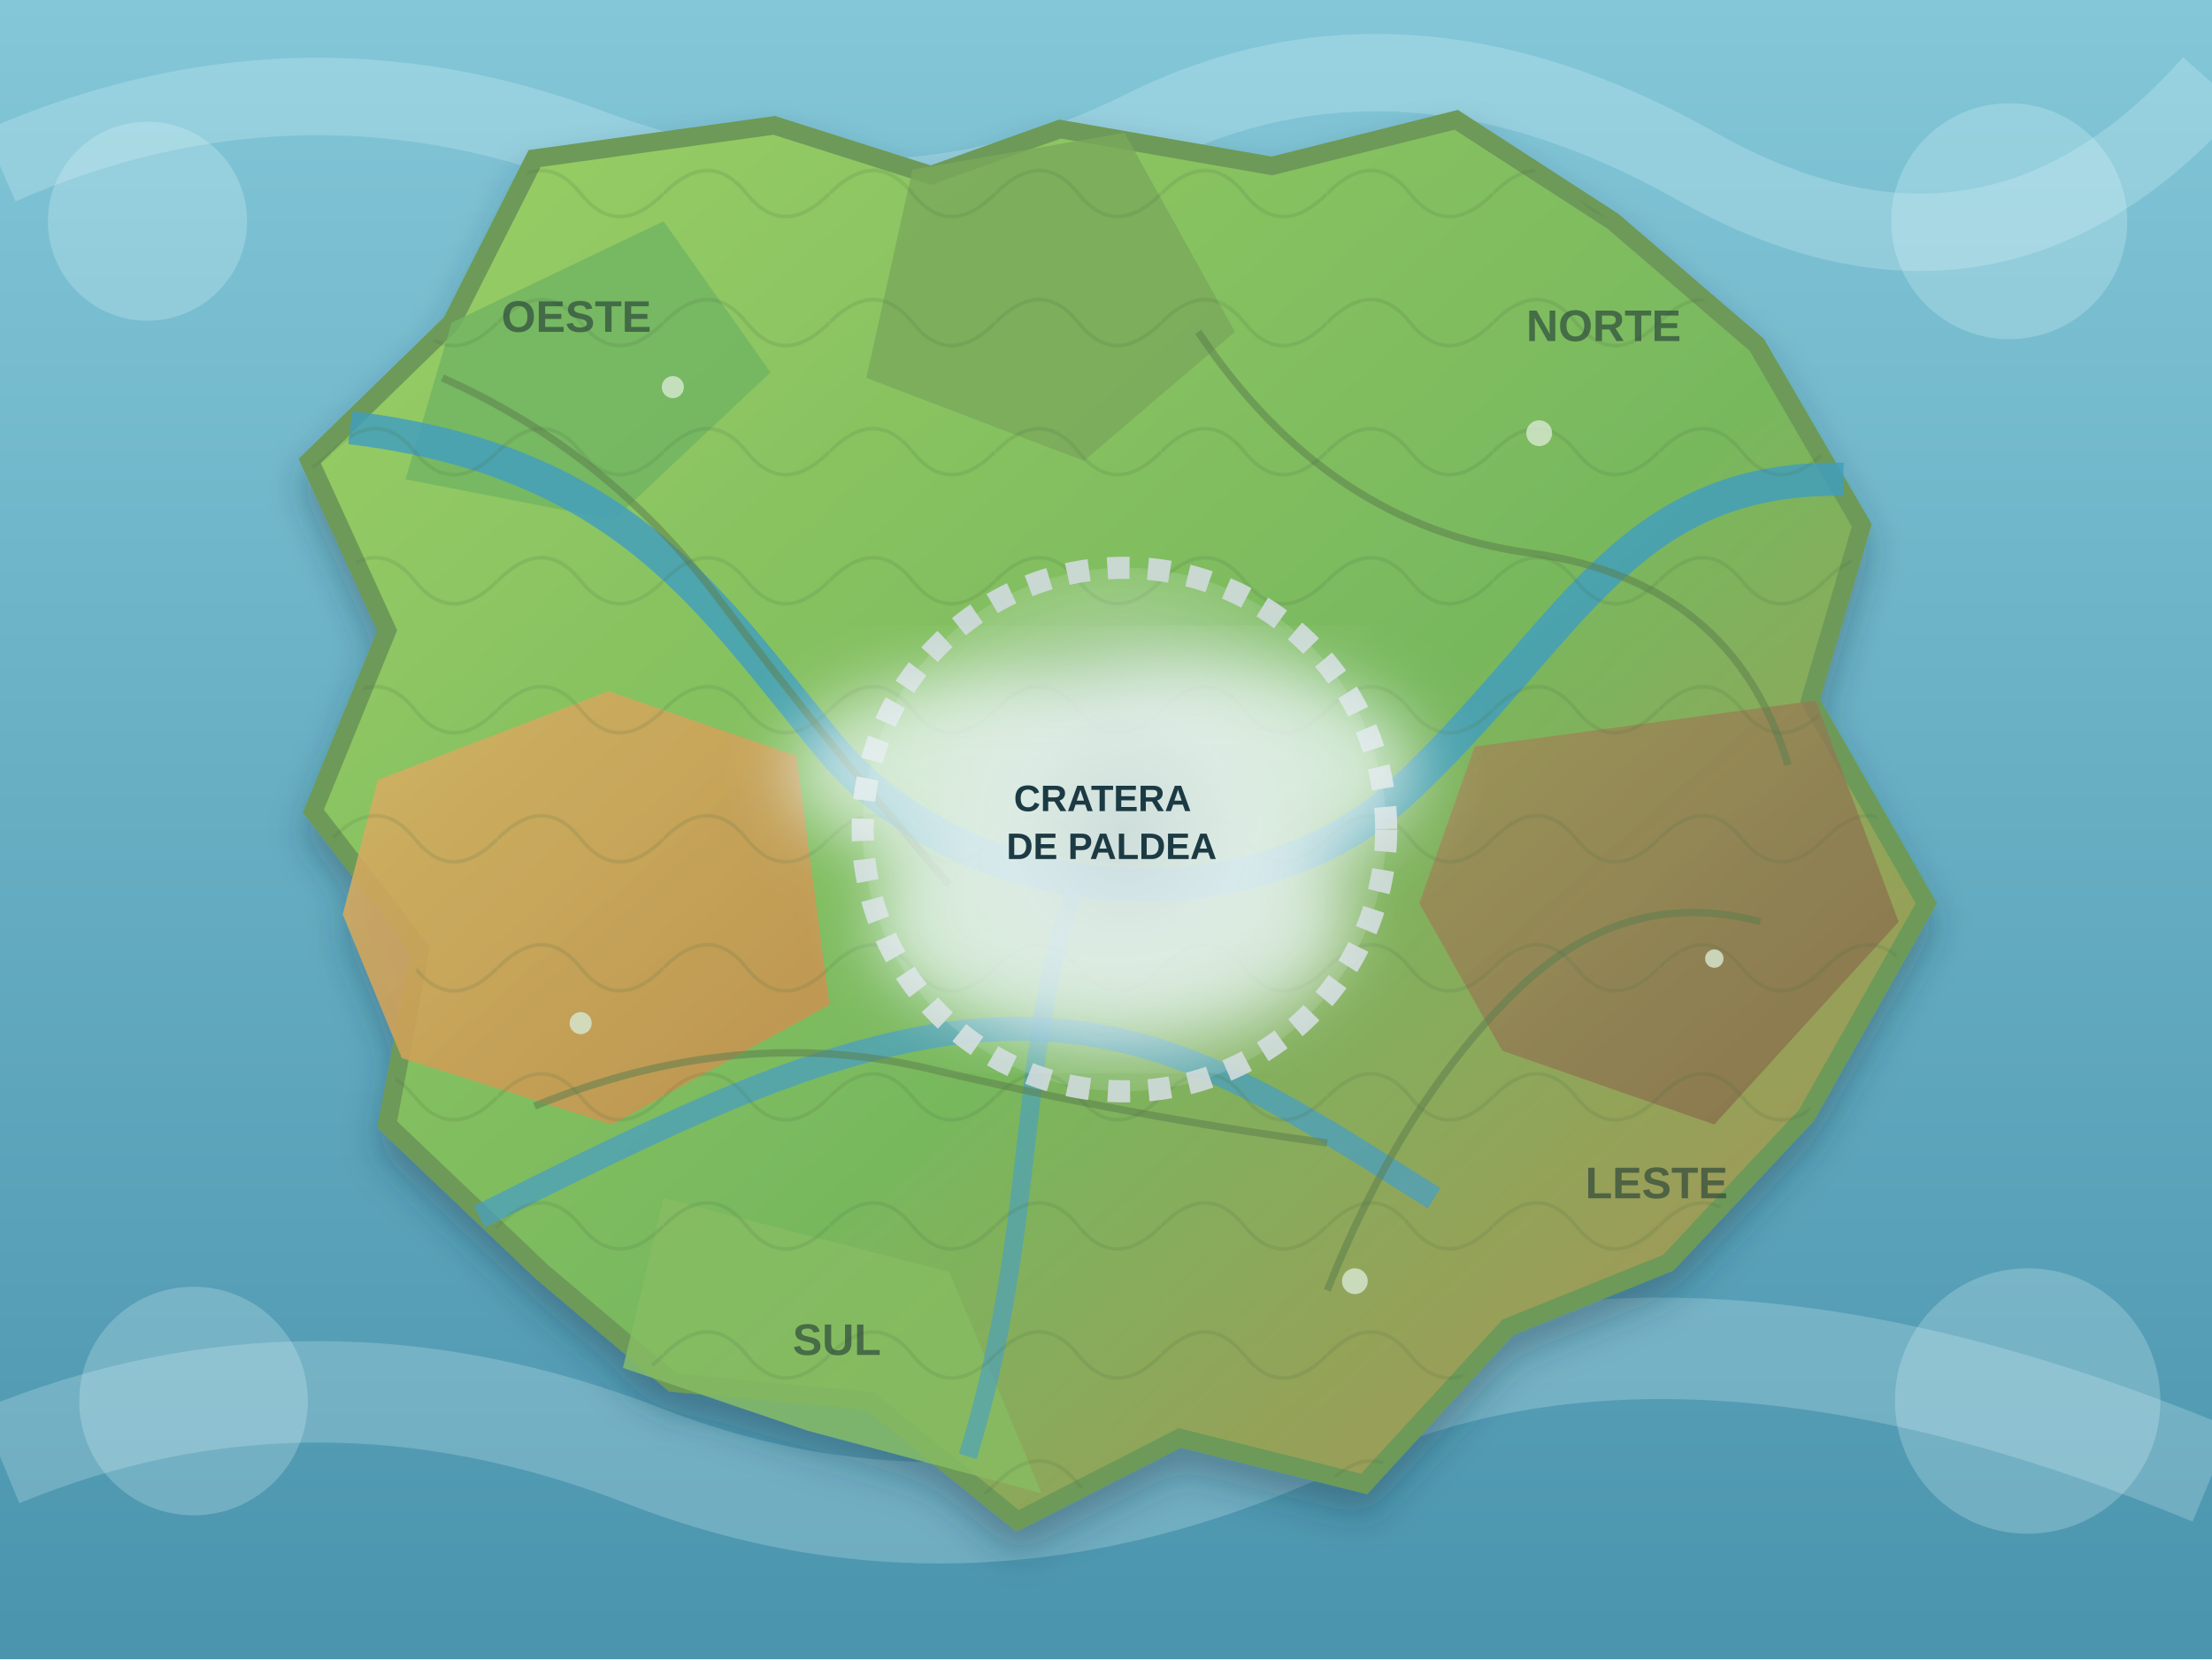
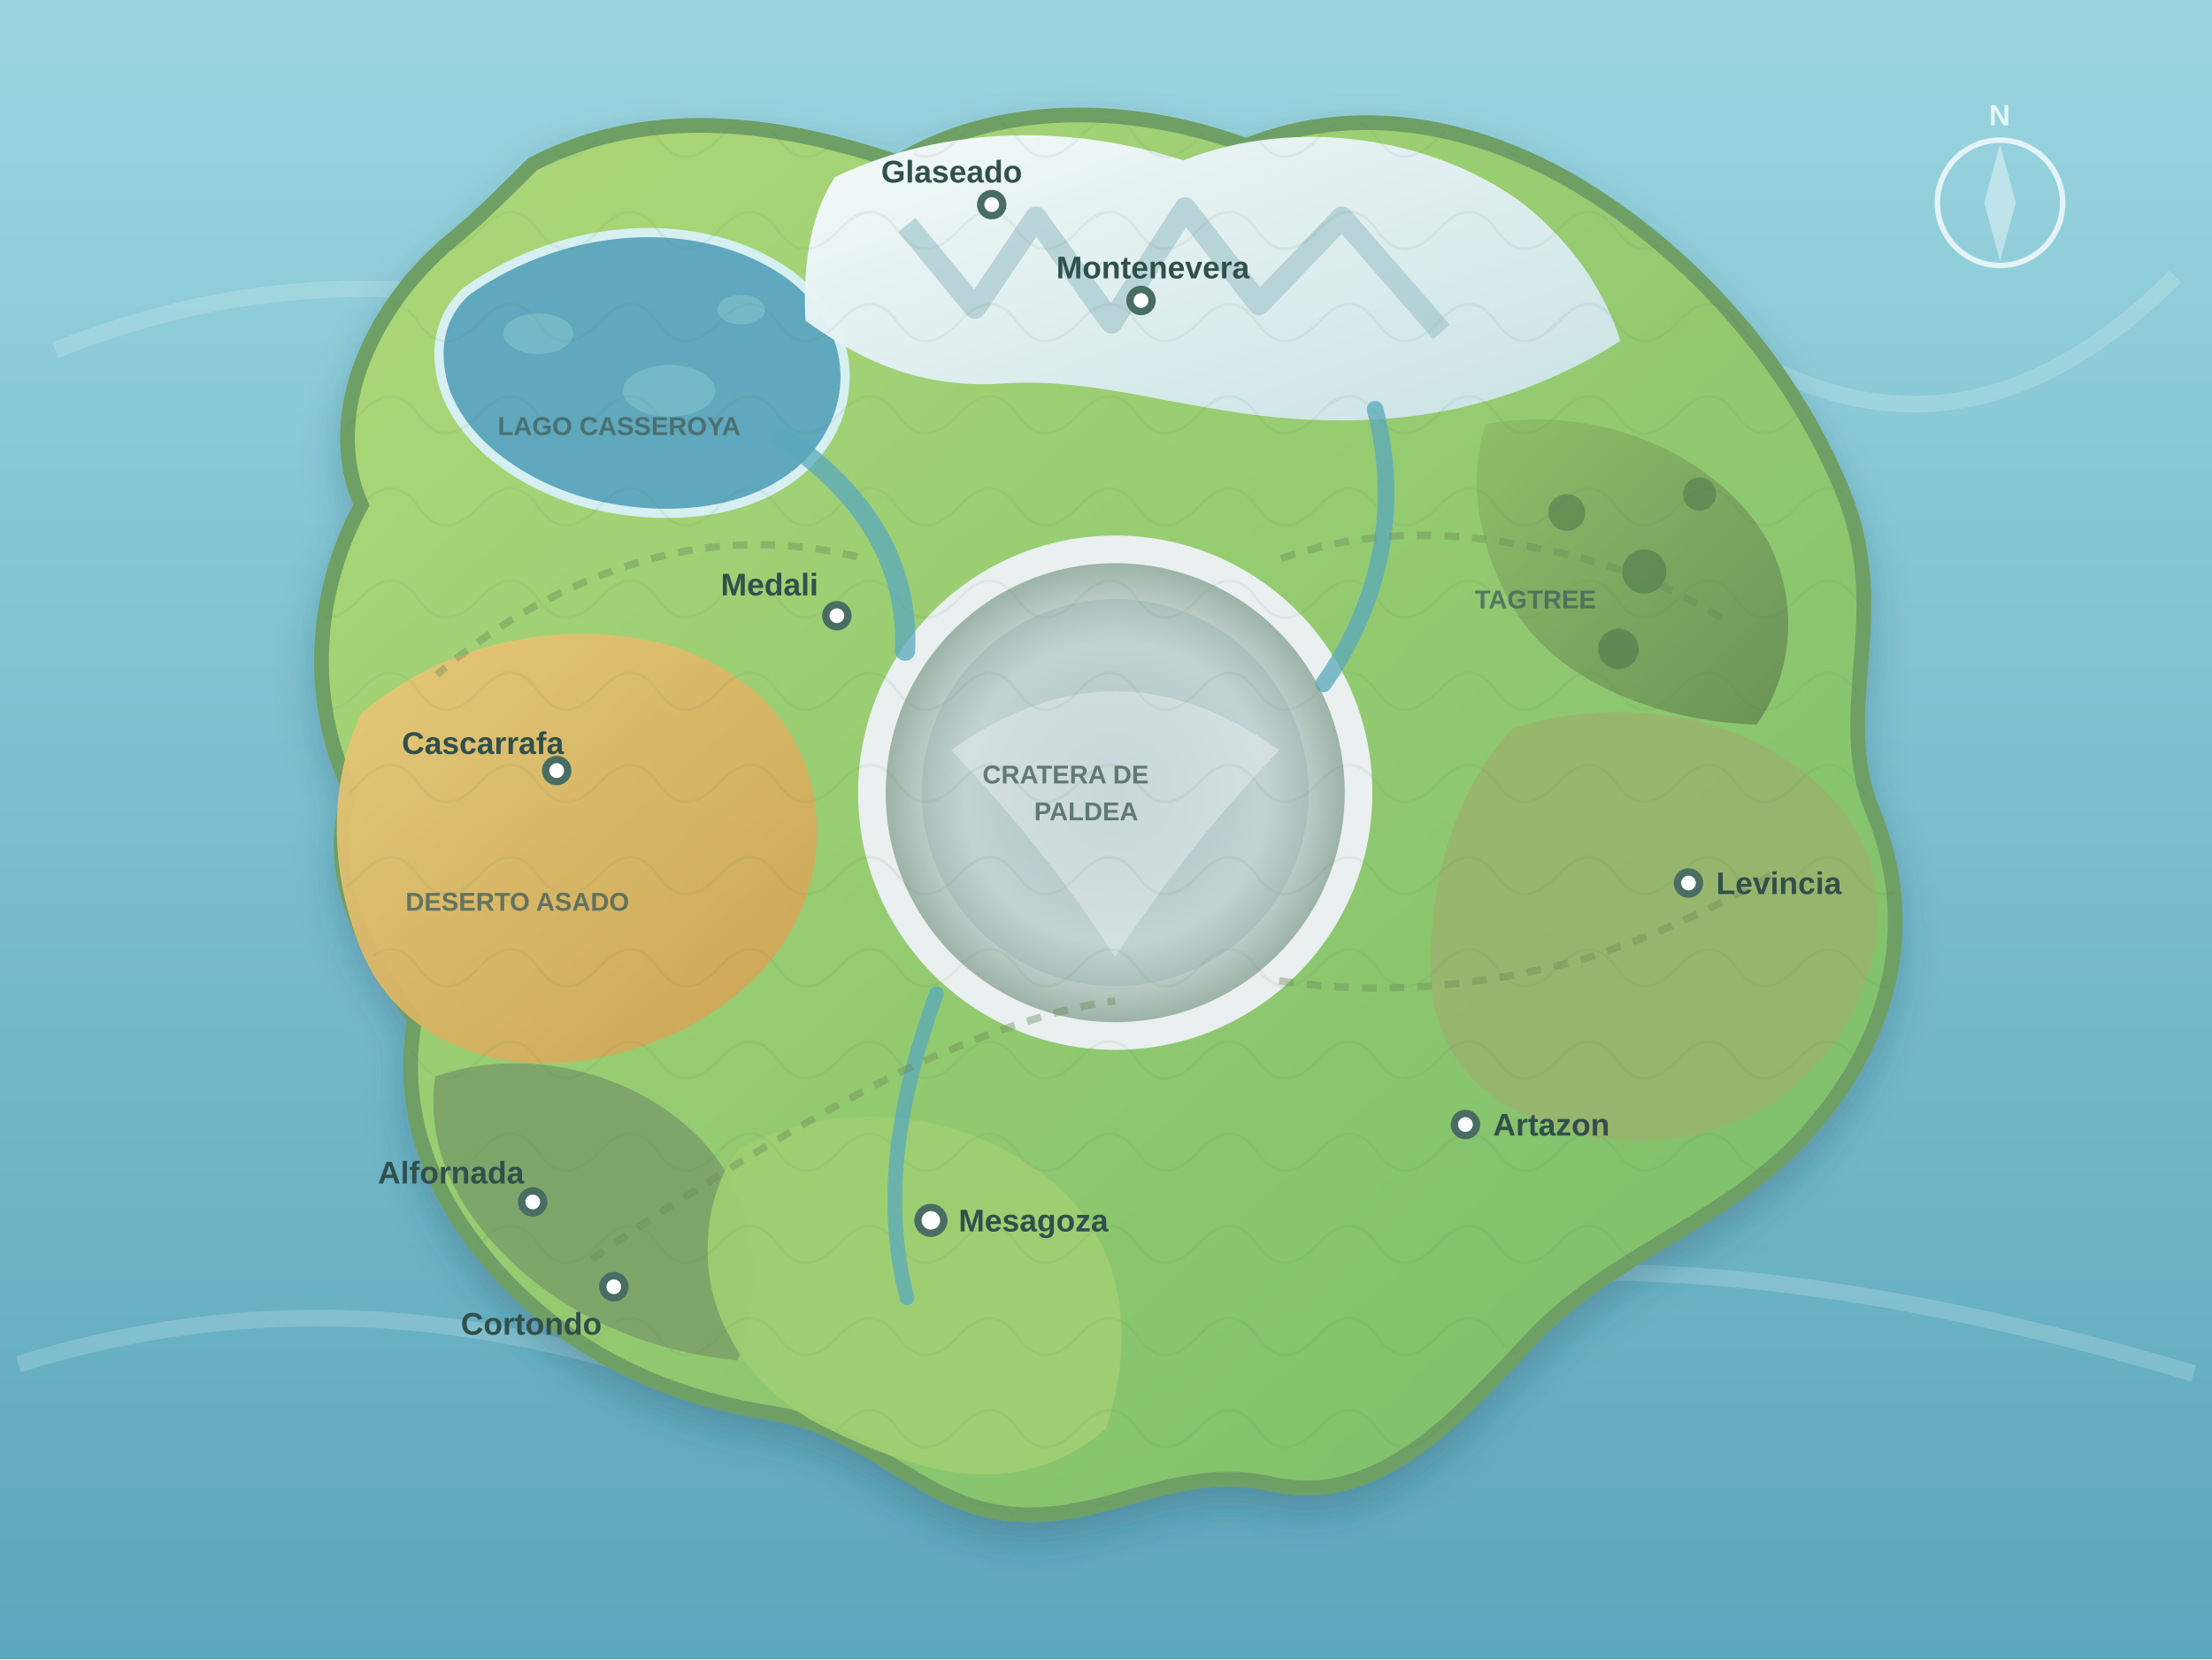
- <svg xmlns="http://www.w3.org/2000/svg" viewBox="0 0 1200 900" role="img" aria-label="Mapa estilizado de Paldea para orientação de rota">
+ <svg xmlns="http://www.w3.org/2000/svg" viewBox="0 0 1200 900" role="img" aria-label="Mapa vetorial de Paldea com regiões e cidades principais">
  <defs>
    <linearGradient id="sea" x1="0" y1="0" x2="0" y2="1">
-       <stop stop-color="#83c7d8" />
-       <stop offset="1" stop-color="#4a94ad" />
+       <stop stop-color="#9ad5df" />
+       <stop offset="1" stop-color="#5ca7bd" />
    </linearGradient>
-     <linearGradient id="land" x1="0" y1="0" x2="1" y2="1">
-       <stop stop-color="#9bcf66" />
-       <stop offset=".55" stop-color="#78b85d" />
-       <stop offset="1" stop-color="#b38a55" />
+     <linearGradient id="plain" x1="0" y1="0" x2="1" y2="1">
+       <stop stop-color="#afd878" />
+       <stop offset="1" stop-color="#78bd69" />
+     </linearGradient>
+     <linearGradient id="high" x1="0" y1="0" x2="1" y2="1">
+       <stop stop-color="#8ebe67" />
+       <stop offset="1" stop-color="#698f57" />
    </linearGradient>
    <linearGradient id="desert" x1="0" y1="0" x2="1" y2="1">
-       <stop stop-color="#d8b163" />
-       <stop offset="1" stop-color="#c58f4d" />
+       <stop stop-color="#e7c979" />
+       <stop offset="1" stop-color="#cda253" />
    </linearGradient>
-     <linearGradient id="brown" x1="0" y1="0" x2="1" y2="1">
-       <stop stop-color="#a98759" />
-       <stop offset="1" stop-color="#7e6348" />
+     <linearGradient id="snow" x1="0" y1="0" x2="1" y2="1">
+       <stop stop-color="#f6fbfc" />
+       <stop offset="1" stop-color="#c9e3e7" />
    </linearGradient>
    <radialGradient id="crater">
-       <stop stop-color="#7f96a2" stop-opacity=".85" />
-       <stop offset=".45" stop-color="#cdd8db" stop-opacity=".7" />
-       <stop offset="1" stop-color="#ecf5f5" stop-opacity=".15" />
+       <stop stop-color="#b9ccd0" />
+       <stop offset=".62" stop-color="#dce7e8" />
+       <stop offset="1" stop-color="#91aa9c" />
    </radialGradient>
    <filter id="shadow">
-       <feDropShadow dx="0" dy="12" stdDeviation="10" flood-color="#143143" flood-opacity=".35" />
+       <feDropShadow dx="0" dy="10" stdDeviation="10" flood-color="#21445a" flood-opacity=".28" />
    </filter>
-     <filter id="cloud">
-       <feGaussianBlur stdDeviation="18" />
-     </filter>
-     <pattern id="contours" width="90" height="70" patternUnits="userSpaceOnUse">
-       <path d="M0 35 Q25 10 45 35 T90 35" fill="none" stroke="#496d43" stroke-width="2" opacity=".28" />
+     <pattern id="contours" width="65" height="50" patternUnits="userSpaceOnUse">
+       <path d="M0 25 Q18 5 32 25 T65 25" fill="none" stroke="#557b50" stroke-width="1.5" opacity=".16" />
    </pattern>
  </defs>
  <rect width="1200" height="900" fill="url(#sea)" />
-   <g opacity=".22">
-     <path d="M0 90 Q160 20 320 80 T620 70 T920 90 T1200 45" fill="none" stroke="#e8fbff" stroke-width="42" />
-     <path d="M0 790 Q170 720 350 790 T720 770 T1200 800" fill="none" stroke="#e8fbff" stroke-width="55" />
+   <g fill="none" stroke="#dff6f8" stroke-width="9" opacity=".22">
+     <path d="M30 190Q180 130 330 178T640 160T930 182T1180 150" />
+     <path d="M10 740Q170 690 340 740T690 720T1190 745" />
  </g>
-   <g filter="url(#shadow)">
-     <path d="M290 86 L420 68 L505 95 L575 70 L690 90 L790 65 L875 120 L953 187 L1010 285 L982 380 L1045 490 L980 605 L905 685 L818 720 L740 805 L640 780 L552 825 L472 760 L365 750 L294 690 L210 610 L228 515 L170 440 L210 342 L168 250 L245 175 Z" fill="url(#land)" stroke="#6d9a59" stroke-width="10" />
-     <path d="M205 423 L330 375 L432 410 L450 545 L332 610 L218 574 L186 496 Z" fill="url(#desert)" opacity=".88" />
-     <path d="M800 405 L985 380 L1030 500 L930 610 L815 570 L770 490 Z" fill="url(#brown)" opacity=".7" />
-     <path d="M495 92 L610 72 L670 180 L588 250 L470 205 Z" fill="#79a95a" opacity=".8" />
-     <path d="M360 650 L515 690 L565 810 L438 776 L338 742 Z" fill="#87bd63" opacity=".8" />
-     <path d="M245 175 L360 120 L418 202 L333 282 L220 260 Z" fill="#72b561" opacity=".82" />
+   <path filter="url(#shadow)" d="M289 89C355 55 428 68 487 88C539 56 611 55 676 79C741 53 811 70 868 108C927 147 976 206 1001 270C1026 334 994 387 1016 440C1042 503 1025 566 978 617C934 664 873 681 831 726C790 770 747 818 690 805C636 793 599 827 546 821C500 816 470 775 421 767C363 758 314 736 274 694C234 651 216 604 225 553C196 513 175 473 190 429C166 378 171 320 196 274C174 224 203 163 249 127C262 116 276 102 289 89Z" fill="url(#plain)" stroke="#6e9f65" stroke-width="8" />
+   <path d="M196 387C239 350 303 334 363 350C412 365 446 403 443 458C439 518 389 561 324 574C268 585 218 563 198 520C179 478 177 427 196 387Z" fill="url(#desert)" opacity=".95" />
+   <path d="M253 158C308 119 381 116 427 148C462 173 468 214 444 245C418 278 366 285 319 273C278 262 244 234 239 202C236 184 241 169 253 158Z" fill="#5fa8bd" stroke="#d6eff1" stroke-width="5" />
+   <g fill="#75b9c8">
+     <ellipse cx="292" cy="181" rx="19" ry="11" />
+     <ellipse cx="363" cy="212" rx="25" ry="14" />
+     <ellipse cx="402" cy="168" rx="13" ry="8" />
  </g>
-   <path d="M190 232 C340 250 386 328 450 405 C525 495 678 505 760 430 C852 345 880 258 1000 260" fill="none" stroke="#3f9dc1" stroke-width="18" opacity=".8" />
-   <path d="M260 660 C360 610 440 570 520 560 C625 548 690 595 778 650" fill="none" stroke="#4a9fc0" stroke-width="13" opacity=".75" />
-   <path d="M525 790 C565 660 550 560 588 470" fill="none" stroke="#4a9fc0" stroke-width="10" opacity=".65" />
-   <g fill="none" stroke="#5b7d4d" stroke-width="4" opacity=".52">
-     <path d="M240 205 Q330 245 390 325 T515 480" />
-     <path d="M290 600 Q400 555 505 580 T720 620" />
-     <path d="M650 180 Q720 285 830 300 T970 415" />
-     <path d="M720 700 Q760 600 820 540 T955 500" />
+   <path d="M453 96C514 67 583 68 642 87C702 63 778 74 827 111C852 131 871 158 879 185C836 212 785 229 724 228C656 228 600 204 545 208C501 211 469 197 437 174C435 141 441 114 453 96Z" fill="url(#snow)" opacity=".98" />
+   <path d="M492 122l37 45 33-49 41 57 40-62 40 52 45-47 54 62" fill="none" stroke="#a8c9ce" stroke-width="12" stroke-linejoin="round" opacity=".72" />
+   <path d="M806 230C868 219 929 246 957 290C976 322 974 364 953 393C912 392 866 378 837 350C810 324 792 270 806 230Z" fill="url(#high)" opacity=".94" />
+   <g fill="#466f47" opacity=".5">
+     <circle cx="850" cy="278" r="10" />
+     <circle cx="892" cy="310" r="12" />
+     <circle cx="922" cy="268" r="9" />
+     <circle cx="878" cy="352" r="11" />
  </g>
-   <path d="M290 86 L420 68 L505 95 L575 70 L690 90 L790 65 L875 120 L953 187 L1010 285 L982 380 L1045 490 L980 605 L905 685 L818 720 L740 805 L640 780 L552 825 L472 760 L365 750 L294 690 L210 610 L228 515 L170 440 L210 342 L168 250 L245 175 Z" fill="url(#contours)" opacity=".55" />
-   <circle cx="610" cy="450" r="142" fill="url(#crater)" stroke="#cfdadb" stroke-width="12" stroke-dasharray="12 10" opacity=".92" />
-   <g filter="url(#cloud)" opacity=".72" fill="#edf7f7">
-     <ellipse cx="540" cy="418" rx="112" ry="52" />
-     <ellipse cx="650" cy="418" rx="120" ry="58" />
-     <ellipse cx="602" cy="500" rx="128" ry="62" />
+   <path d="M821 395C894 372 973 396 1006 449C1027 482 1020 528 997 563C966 609 910 629 851 614C802 601 775 568 776 523C776 475 791 425 821 395Z" fill="#99b56d" opacity=".9" />
+   <path d="M236 584C281 568 338 579 375 613C407 642 418 690 400 738C351 733 308 714 277 684C247 655 231 622 236 584Z" fill="#7ea66a" />
+   <path d="M401 623C455 595 515 603 559 632C604 662 620 713 600 775C551 817 496 798 447 774C409 755 385 719 384 682C383 658 390 637 401 623Z" fill="#9fce72" opacity=".92" />
+   <circle cx="605" cy="430" r="132" fill="url(#crater)" stroke="#e9f0ef" stroke-width="15" />
+   <circle cx="605" cy="430" r="105" fill="#8ea9a7" opacity=".34" />
+   <path d="M516 407Q605 343 694 407Q644 459 605 519Q566 459 516 407Z" fill="#e8f1ef" opacity=".48" />
+   <path d="M289 89C355 55 428 68 487 88C539 56 611 55 676 79C741 53 811 70 868 108C927 147 976 206 1001 270C1026 334 994 387 1016 440C1042 503 1025 566 978 617C934 664 873 681 831 726C790 770 747 818 690 805C636 793 599 827 546 821C500 816 470 775 421 767C363 758 314 736 274 694C234 651 216 604 225 553C196 513 175 473 190 429C166 378 171 320 196 274C174 224 203 163 249 127C262 116 276 102 289 89Z" fill="url(#contours)" opacity=".52" />
+   <g fill="none" stroke="#5aa8bc" stroke-linecap="round" opacity=".75">
+     <path d="M424 237C470 268 493 307 491 353" stroke-width="11" />
+     <path d="M746 222C761 280 746 331 718 371" stroke-width="9" />
+     <path d="M508 539C488 594 478 650 492 704" stroke-width="8" />
  </g>
-   <g fill="#d7e8d2" opacity=".8">
-     <circle cx="365" cy="210" r="6" />
-     <circle cx="835" cy="235" r="7" />
-     <circle cx="930" cy="520" r="5" />
-     <circle cx="315" cy="555" r="6" />
-     <circle cx="735" cy="695" r="7" />
+   <g fill="none" stroke="#6c8a58" stroke-width="4" opacity=".4" stroke-dasharray="8 7">
+     <path d="M321 683Q421 614 498 577Q563 548 605 543" />
+     <path d="M694 532Q772 544 860 520Q918 501 965 472" />
+     <path d="M695 303Q755 282 827 296Q895 308 939 339" />
+     <path d="M465 302Q407 288 350 304Q288 322 237 366" />
  </g>
-   <g font-family="Arial, sans-serif" fill="#274239" opacity=".65" font-size="24" font-weight="700">
-     <text x="272" y="180">OESTE</text>
-     <text x="828" y="185">NORTE</text>
-     <text x="860" y="650">LESTE</text>
-     <text x="430" y="735">SUL</text>
+   <g font-family="Arial,Helvetica,sans-serif" font-size="17" font-weight="700" fill="#31504b">
+     <g>
+       <circle cx="505" cy="662" r="7" fill="#fff" stroke="#496c63" stroke-width="4" />
+       <text x="520" y="668">Mesagoza</text>
+     </g>
+     <g>
+       <circle cx="333" cy="698" r="6" fill="#fff" stroke="#496c63" stroke-width="4" />
+       <text x="250" y="724">Cortondo</text>
+     </g>
+     <g>
+       <circle cx="795" cy="610" r="6" fill="#fff" stroke="#496c63" stroke-width="4" />
+       <text x="810" y="616">Artazon</text>
+     </g>
+     <g>
+       <circle cx="916" cy="479" r="6" fill="#fff" stroke="#496c63" stroke-width="4" />
+       <text x="931" y="485">Levincia</text>
+     </g>
+     <g>
+       <circle cx="302" cy="418" r="6" fill="#fff" stroke="#496c63" stroke-width="4" />
+       <text x="218" y="409">Cascarrafa</text>
+     </g>
+     <g>
+       <circle cx="454" cy="334" r="6" fill="#fff" stroke="#496c63" stroke-width="4" />
+       <text x="391" y="323">Medali</text>
+     </g>
+     <g>
+       <circle cx="619" cy="163" r="6" fill="#fff" stroke="#496c63" stroke-width="4" />
+       <text x="573" y="151">Montenevera</text>
+     </g>
+     <g>
+       <circle cx="538" cy="111" r="6" fill="#fff" stroke="#496c63" stroke-width="4" />
+       <text x="478" y="99">Glaseado</text>
+     </g>
+     <g>
+       <circle cx="289" cy="652" r="6" fill="#fff" stroke="#496c63" stroke-width="4" />
+       <text x="205" y="642">Alfornada</text>
+     </g>
  </g>
-   <g font-family="Arial, sans-serif" fill="#1c3a43" font-size="20" font-weight="800">
-     <text x="550" y="440">CRATERA</text>
-     <text x="546" y="466">DE PALDEA</text>
+   <g font-family="Arial,Helvetica,sans-serif" font-size="14" font-weight="800" fill="#46625e" opacity=".8">
+     <text x="533" y="425">CRATERA DE</text>
+     <text x="561" y="445">PALDEA</text>
+     <text x="270" y="236">LAGO CASSEROYA</text>
+     <text x="220" y="494">DESERTO ASADO</text>
+     <text x="800" y="330">TAGTREE</text>
  </g>
-   <g opacity=".22" fill="#efffff">
-     <circle cx="80" cy="120" r="54" />
-     <circle cx="1090" cy="120" r="64" />
-     <circle cx="1100" cy="760" r="72" />
-     <circle cx="105" cy="760" r="62" />
+   <g transform="translate(1085 110)" fill="none" stroke="#fff" stroke-width="3" opacity=".75">
+     <circle r="34" />
+     <path d="M0-26L7 0L0 26L-7 0Z" fill="#fff" opacity=".55" />
+     <text x="-6" y="-42" fill="#fff" stroke="none" font-family="Arial" font-size="16" font-weight="800">N</text>
  </g>
</svg>
